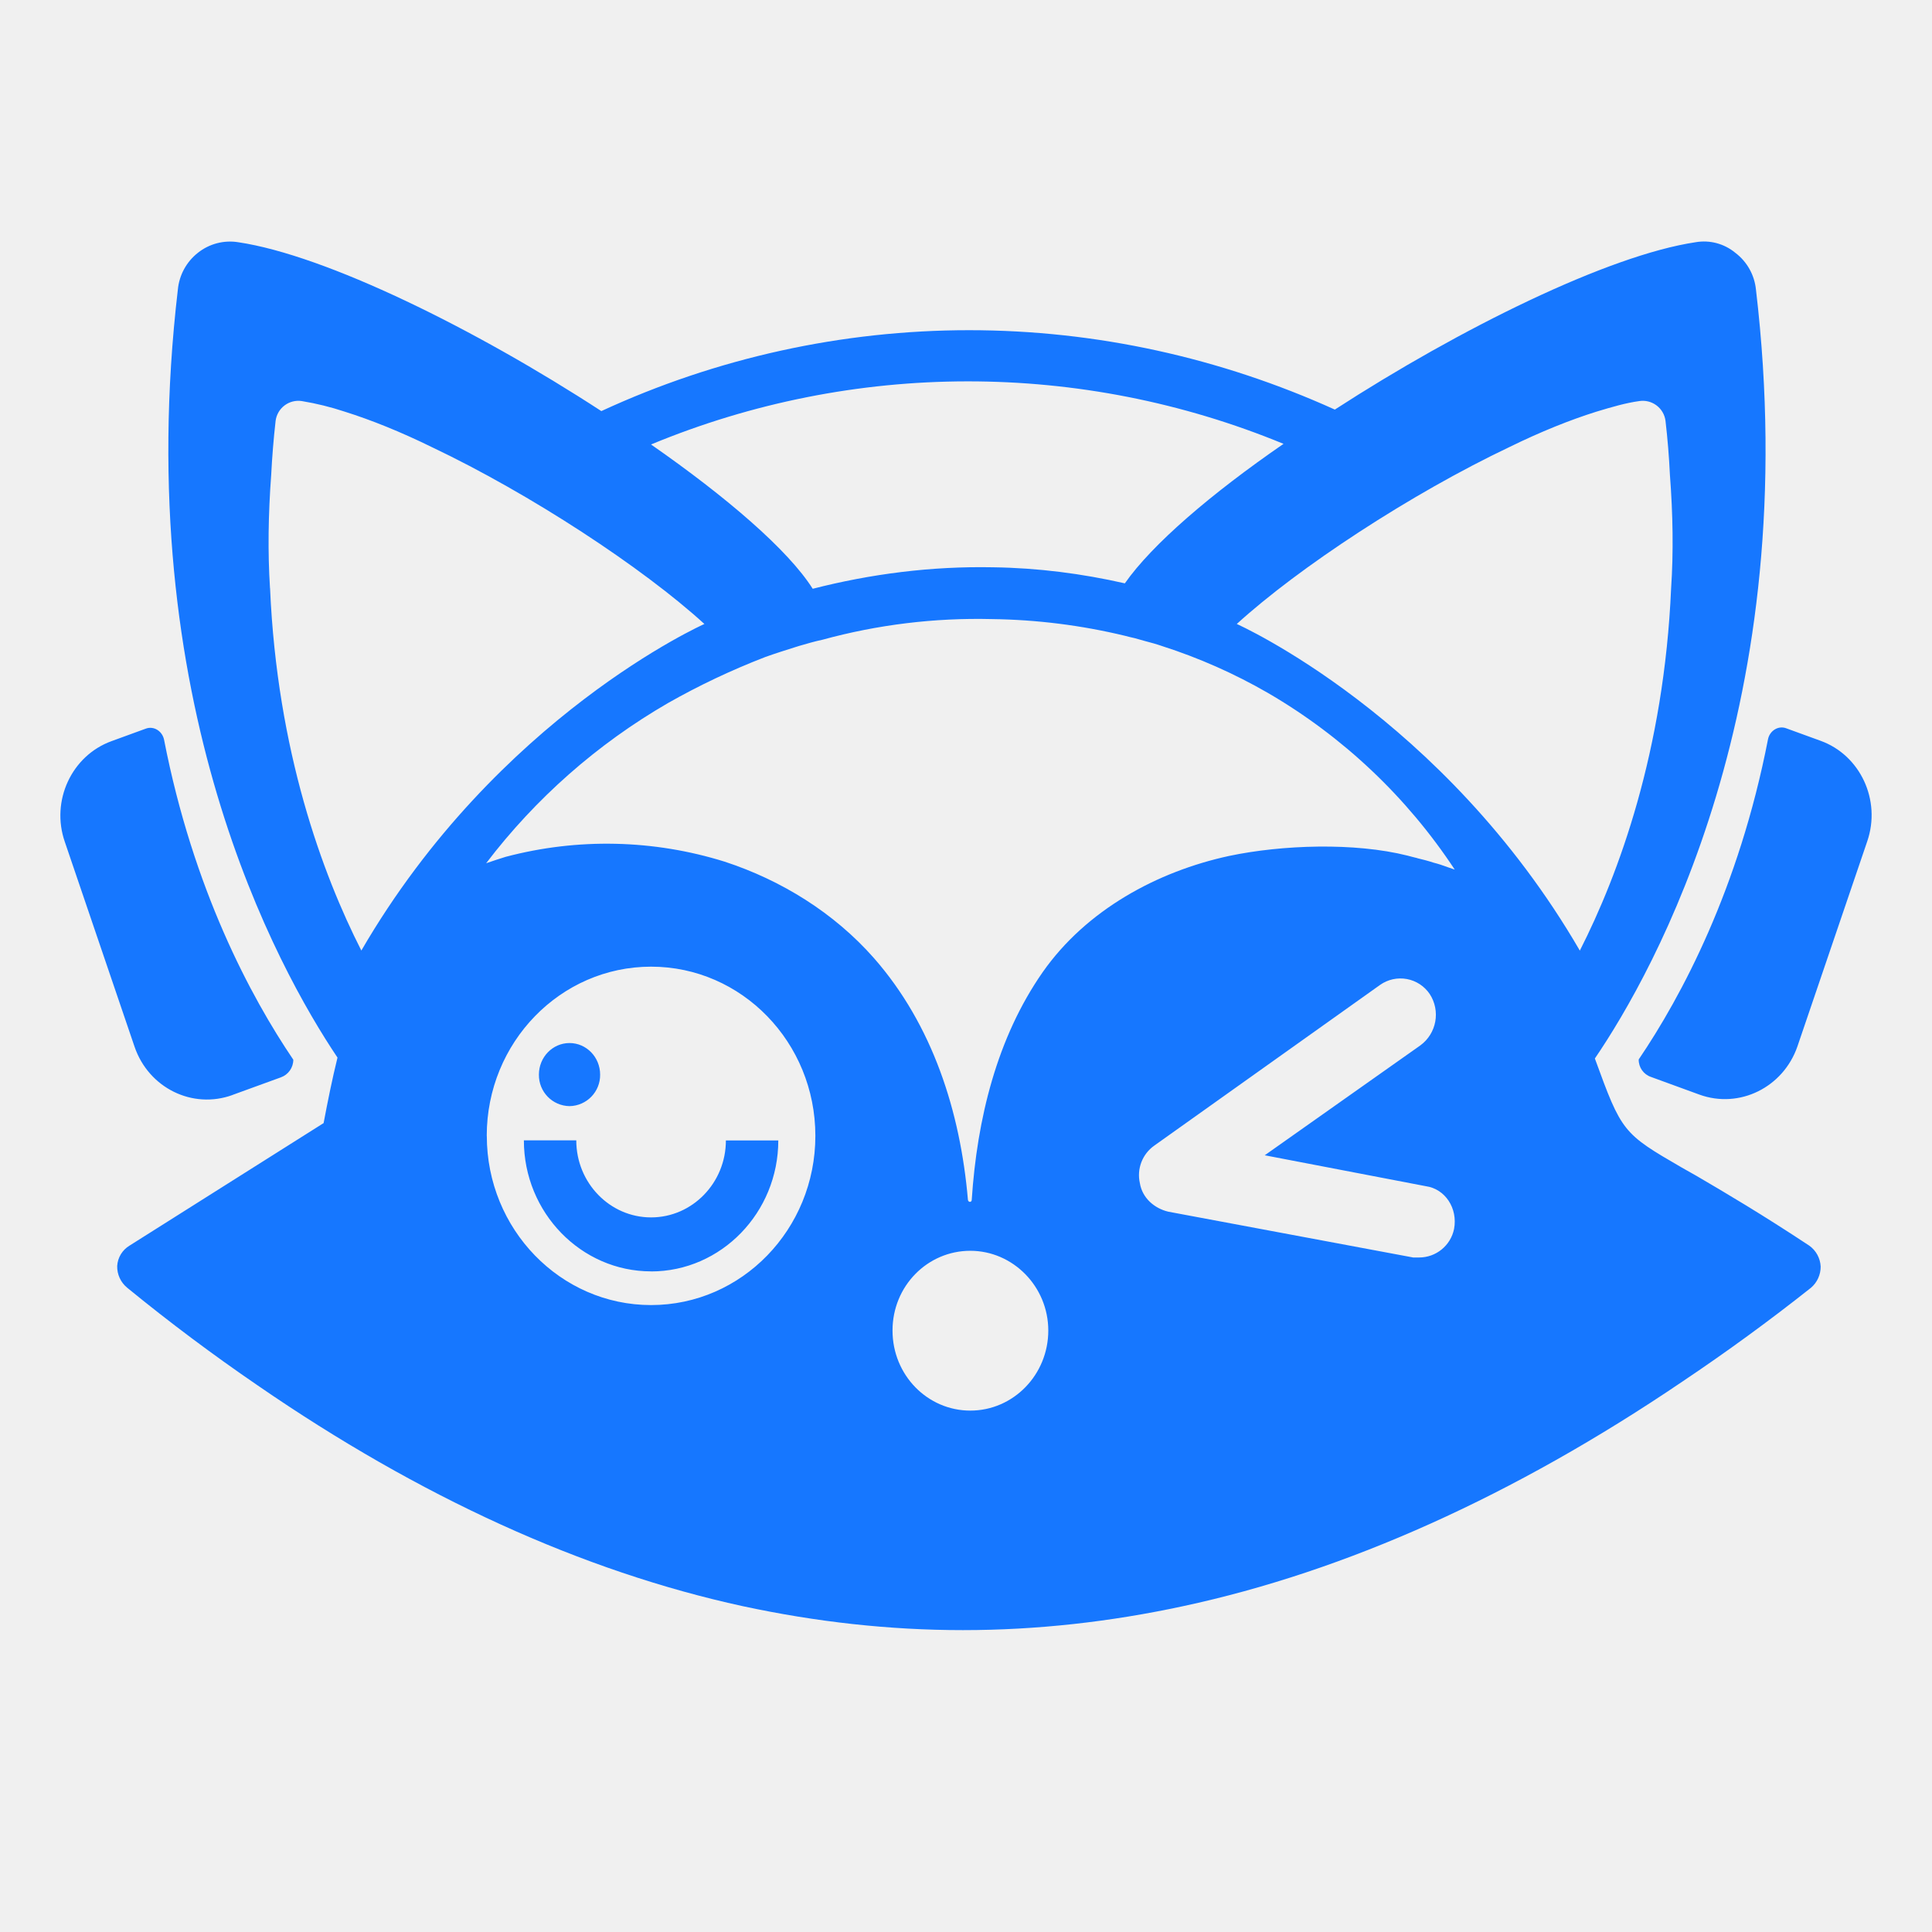
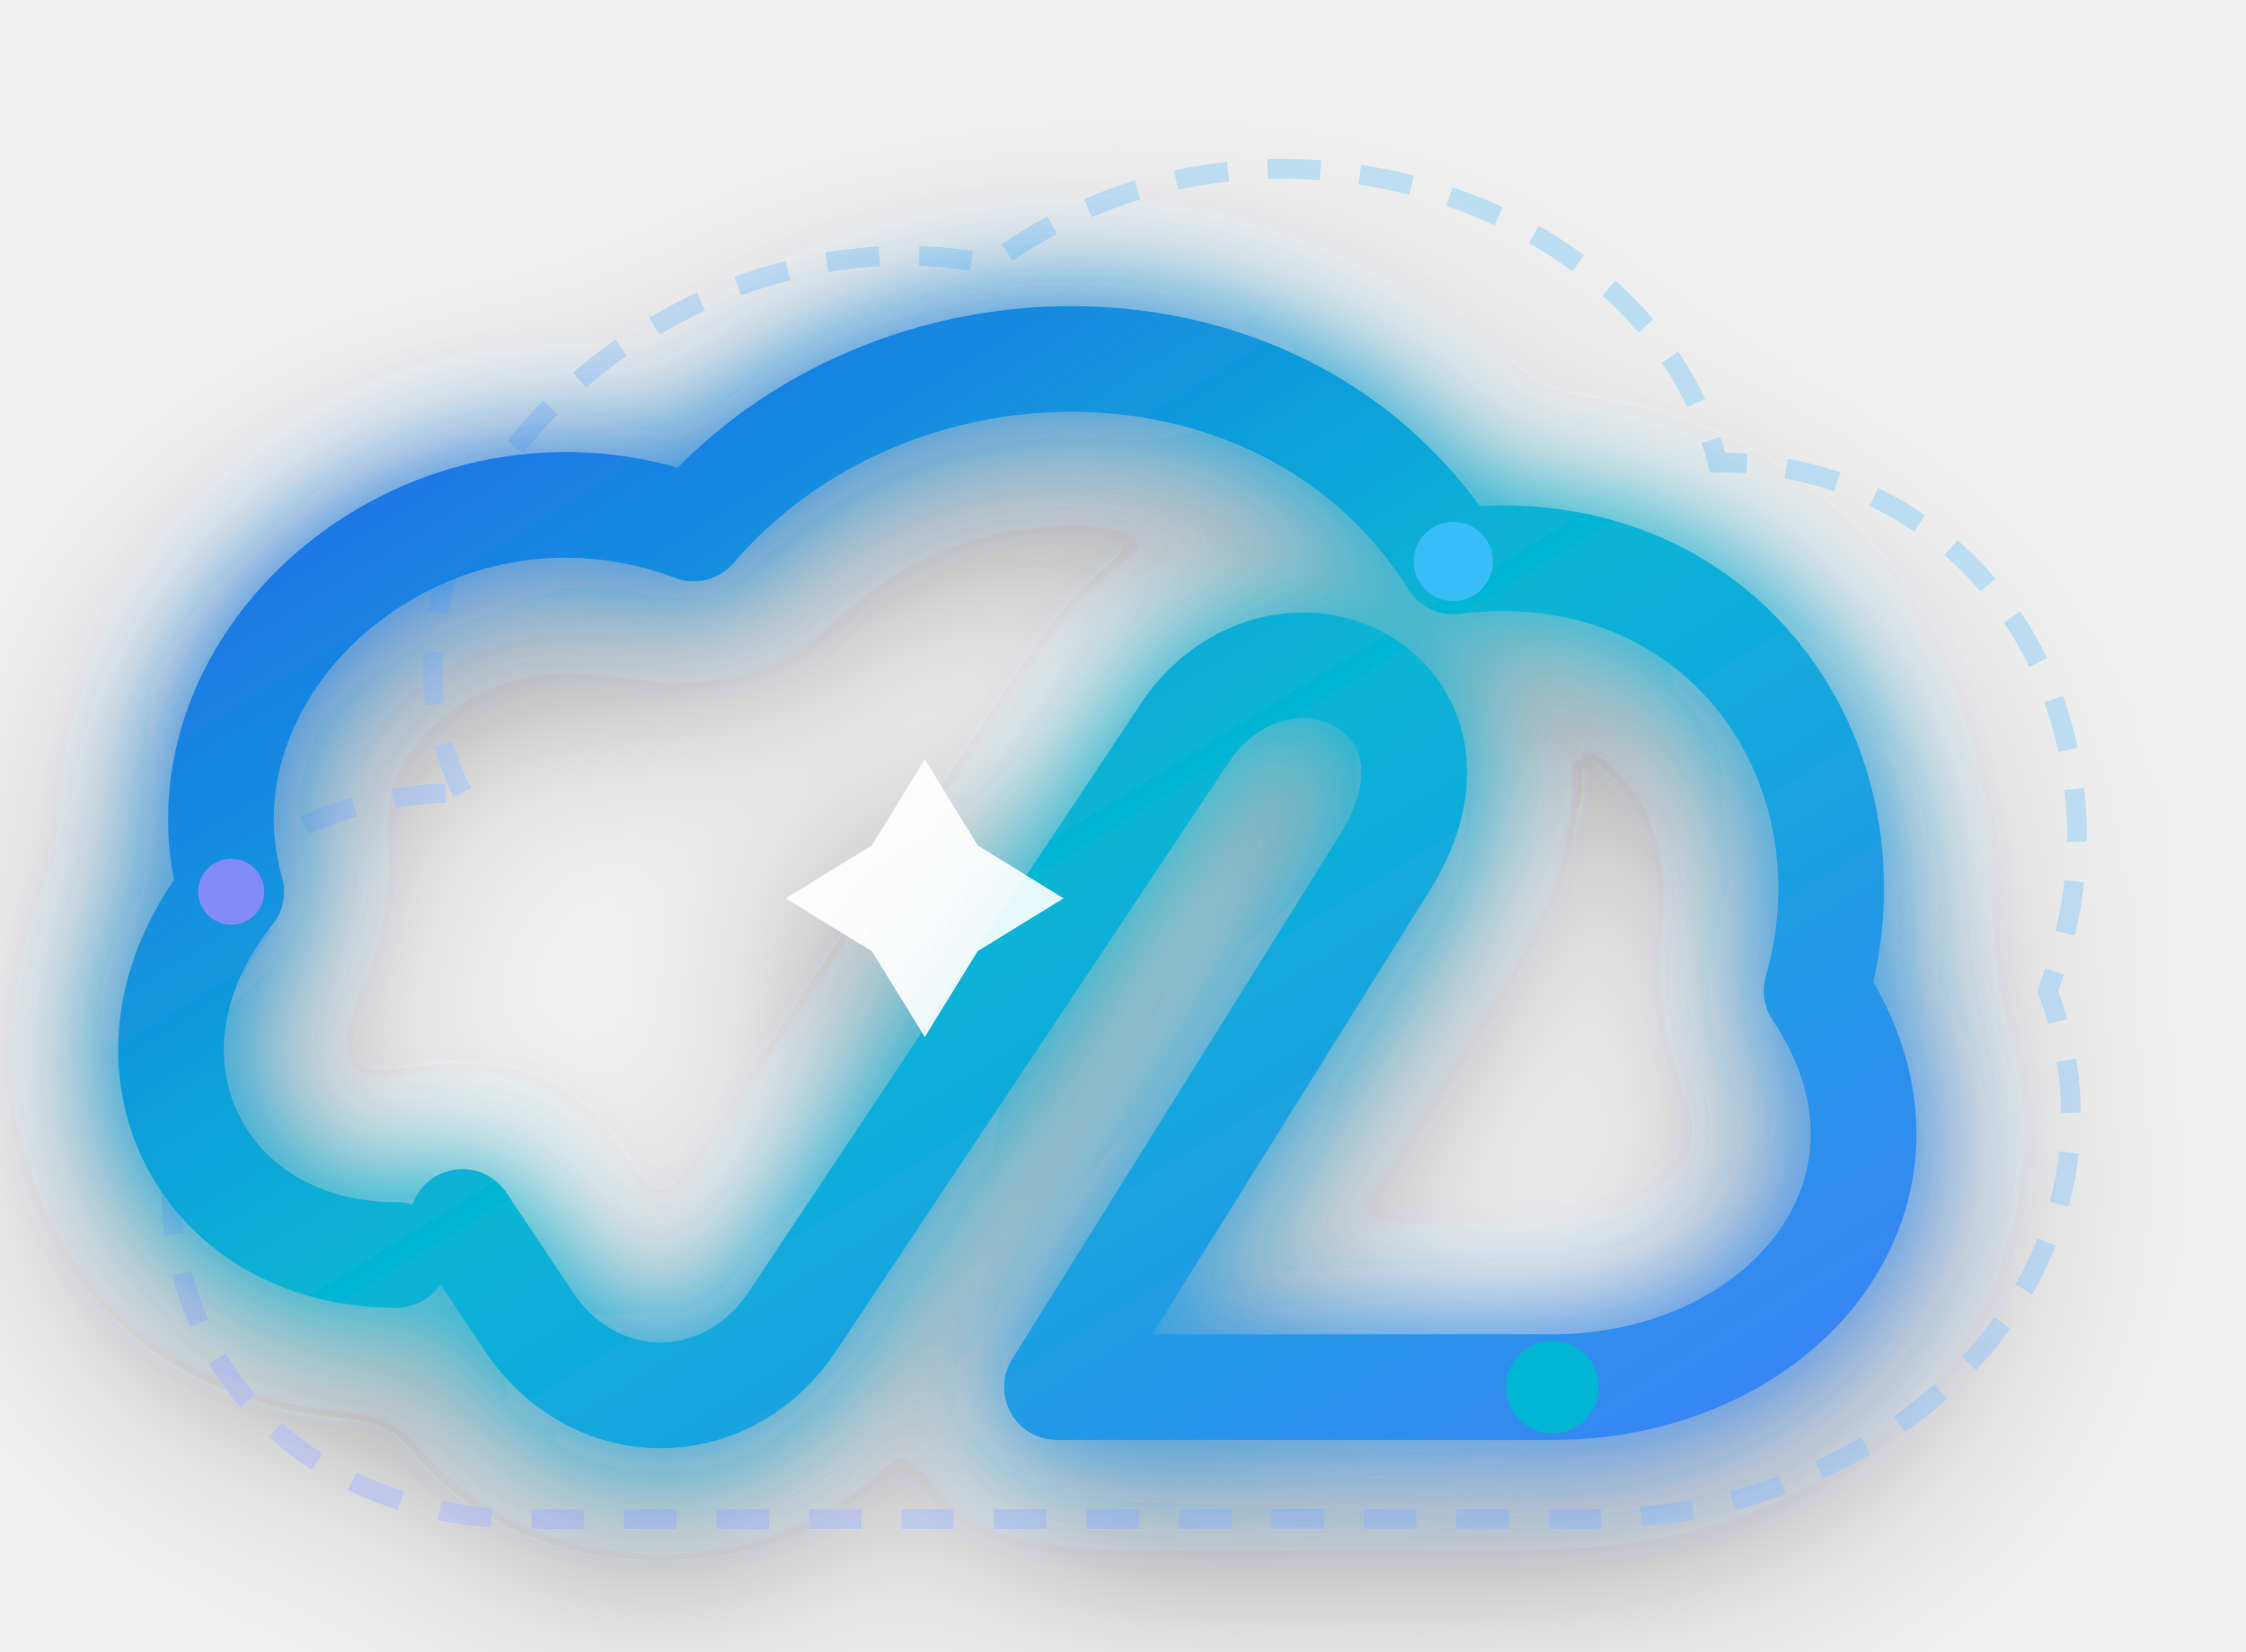
- <svg xmlns="http://www.w3.org/2000/svg" t="1770206225075" class="icon" viewBox="0 0 1024 1024" version="1.1" p-id="14007" width="128" height="128">
-   <path d="M899.168 623.232c15.904 9.312 34.464 20.256 59.744 36.96a14.464 14.464 0 0 1 6.08 11.104 14.688 14.688 0 0 1-5.12 11.232 1058.752 1058.752 0 0 1-68.064 49.664c-89.408 60.608-178.56 100.64-264.704 119.104-38.72 8.352-77.728 12.704-116.736 12.704-39.04 0-77.888-4.352-116.736-12.704-84.768-18.464-171.2-57.856-257.056-116.992a1007.488 1007.488 0 0 1-69.12-51.744 14.496 14.496 0 0 1-5.344-11.584 13.536 13.536 0 0 1 6.56-10.784l102.848-64.928c2.208-11.712 4.544-23.296 7.36-34.72-31.68-47.232-110.208-188.672-84.608-407.104a28.128 28.128 0 0 1 10.624-19.456 27.36 27.36 0 0 1 21.376-5.6c46.496 6.912 125.632 45.952 192.448 89.504a464.768 464.768 0 0 1 194.912-42.88c67.584 0 133.44 14.752 193.856 42.08 66.496-43.072 144.992-81.792 191.2-88.704a26.016 26.016 0 0 1 21.056 5.6 27.904 27.904 0 0 1 10.944 19.456c25.92 219.232-53.856 361.28-85.376 407.584 14.208 39.04 14.816 39.712 46.208 57.888l7.648 4.32zM680.32 235.264a438.624 438.624 0 0 0-335.264 0.32c39.968 27.808 72.736 55.936 85.696 76.48 30.72-7.872 62.88-12.032 95.52-11.392 23.872 0.32 47.264 3.36 69.92 8.512 14.496-20.736 45.856-47.584 84.096-73.92zM143.136 311.744c3.744 86.304 27.776 151.584 48.384 192.064 72.256-124.384 181.824-173.088 181.824-173.088-32.768-29.888-92.256-68.96-144.704-93.856-16.384-8.032-32-14.304-45.856-18.656a149.792 149.792 0 0 0-22.816-5.632 12.16 12.16 0 0 0-13.888 10.464c-1.088 9.632-1.856 19.136-2.336 28.608-1.568 21.056-1.856 40.96-0.64 60.096z m114.88 290.272c0 49.504 39.008 89.696 87.072 89.696s87.072-40.192 87.072-89.696-39.008-89.664-87.072-89.664-87.104 40.16-87.104 89.664z m215.04 103.2c0 23.616 18.56 42.432 41.216 42.432 22.944 0 41.344-19.136 41.344-42.432 0-23.328-18.72-42.272-41.344-42.272-22.624 0-41.216 18.624-41.216 42.24z m275.808-38.72h3.264a18.912 18.912 0 0 0 18.56-15.136c2.048-10.912-4.672-21.216-14.976-22.656l-85.376-16.384 82.432-58.208a20.128 20.128 0 0 0 4.992-27.296 18.72 18.72 0 0 0-26.24-4.832l-119.68 85.184a19.136 19.136 0 0 0-7.68 19.936c1.28 7.872 7.68 13.344 15.008 15.104l129.696 24.256z m2.272-211.648c2.976 0.704 5.856 1.44 8.64 2.368 2.592 0.64 4.992 1.472 7.424 2.368 1.28 0.448 2.496 0.896 3.84 1.312a298.08 298.08 0 0 0-99.136-93.696 288.416 288.416 0 0 0-55.872-24.736c-3.04-1.056-6.176-1.92-9.376-2.752a288.768 288.768 0 0 1-5.12-1.44c-1.76-0.384-3.52-0.832-5.248-1.28a318.112 318.112 0 0 0-70.624-8.864 310.432 310.432 0 0 0-89.728 10.944c-4.128 0.864-8.224 2.08-12.096 3.2l-1.664 0.512c-5.6 1.76-11.2 3.52-16.544 5.44-17.92 6.912-35.264 15.136-51.648 24.448a327.008 327.008 0 0 0-96.32 84.864c3.616-1.28 7.2-2.4 10.336-3.392a209.728 209.728 0 0 1 116.096 2.56c29.984 9.824 57.92 27.04 79.136 51.136 31.04 35.36 45.76 81.312 49.792 128.096 0.16 1.44 2.016 1.44 2.016 0 2.816-42.752 13.28-85.824 37.632-120.704 23.104-32.96 60.704-53.344 98.784-61.568 28.096-5.92 66.496-7.232 94.592-0.16 1.696 0.48 3.424 0.896 5.12 1.312z m49.056-217.984c-52.448 24.896-111.904 63.968-144.672 93.856 0 0 109.568 48.704 181.824 173.12 20.608-40.512 44.64-105.76 48.384-192.096 1.28-19.104 0.96-39.04-0.64-60.096-0.448-9.472-1.216-18.976-2.336-28.608a12.16 12.16 0 0 0-13.888-10.464c-7.04 0.96-14.336 3.072-22.784 5.632-13.888 4.352-29.504 10.624-45.888 18.656z m164.672 155.744l-18.112-6.592c-4.224-1.6-8.736 1.28-9.664 5.76-15.456 79.424-45.888 136.32-68.544 169.76a9.6 9.6 0 0 0 6.56 9.28l25.6 9.344c21.248 7.712 44.48-3.84 51.968-25.536l36.992-108.672c7.52-21.856-3.744-45.792-24.8-53.344zM123.296 580.32l25.6-9.312a9.92 9.92 0 0 0 6.56-9.344C132.832 528.256 102.4 471.36 86.944 392c-0.96-4.512-5.44-7.392-9.696-5.792l-18.08 6.592c-21.248 7.68-32.32 31.68-24.832 53.344l36.992 108.672c7.488 21.856 30.72 33.28 51.968 25.536z m221.792 93.536c-37.12 0-67.424-31.168-67.424-69.44h27.776c0 22.528 17.792 40.832 39.648 40.832s39.648-18.304 39.648-40.8h27.776c0 38.24-30.272 69.44-67.424 69.44z m-27.008-104.32a16.48 16.48 0 0 1-16.224 16.736 16.48 16.48 0 0 1-16.224-16.704c0-9.248 7.264-16.736 16.224-16.736s16.224 7.488 16.224 16.736z" fill="#1677ff" p-id="14008" />
+ <svg xmlns="http://www.w3.org/2000/svg" viewBox="260 80 340 250" fill="none">
+   <defs>
+     <linearGradient id="cloud-grad-1" x1="0%" y1="0%" x2="100%" y2="100%">
+       <stop offset="0%" stop-color="#2563eb" />
+       <stop offset="50%" stop-color="#06b6d4" />
+       <stop offset="100%" stop-color="#3b82f6" />
+     </linearGradient>
+     <linearGradient id="cloud-grad-2" x1="100%" y1="0%" x2="0%" y2="100%">
+       <stop offset="0%" stop-color="#38bdf8" />
+       <stop offset="100%" stop-color="#818cf8" />
+     </linearGradient>
+     <filter id="glow" x="-20%" y="-20%" width="140%" height="140%">
+       <feGaussianBlur stdDeviation="8" result="blur" />
+       <feComposite in="SourceGraphic" in2="blur" operator="over" />
+     </filter>
+     <filter id="shadow" x="-10%" y="-10%" width="120%" height="120%">
+       <feDropShadow dx="0" dy="10" stdDeviation="15" flood-color="#000" flood-opacity=".5" />
+     </filter>
+   </defs>
+   <g transform="translate(0 -20)" filter="url(#shadow)">
+     <path d="M330 220C310 180 360 130 410 140c40-30 100-10 110 30 40 0 65 40 50 80 15 40-20 80-70 80H340c-50 0-70-50-40-90-10-10 10-20 30-20Z" stroke="url(#cloud-grad-2)" stroke-width="3" opacity=".3" stroke-dasharray="8 6" />
+     <path d="M320 290c-30 0-45-30-25-55-10-35 30-70 70-55 30-35 90-35 115 5 40-5 65 30 55 65 20 30-5 60-40 60h-75l50-80c15-25-15-40-30-20l-60 90c-10 15-30 15-40 0l-10-15" stroke="url(#cloud-grad-1)" stroke-width="16" stroke-linecap="round" stroke-linejoin="round" filter="url(#glow)" />
+     <circle cx="480" cy="185" r="6" fill="#38bdf8" />
+     <circle cx="295" cy="235" r="5" fill="#818cf8" />
+     <circle cx="495" cy="310" r="7" fill="#06b6d4" />
+     <path d="m400 215 8 13 13 8-13 8-8 13-8-13-13-8 13-8Z" fill="#fff" opacity=".9" />
+   </g>
</svg>
